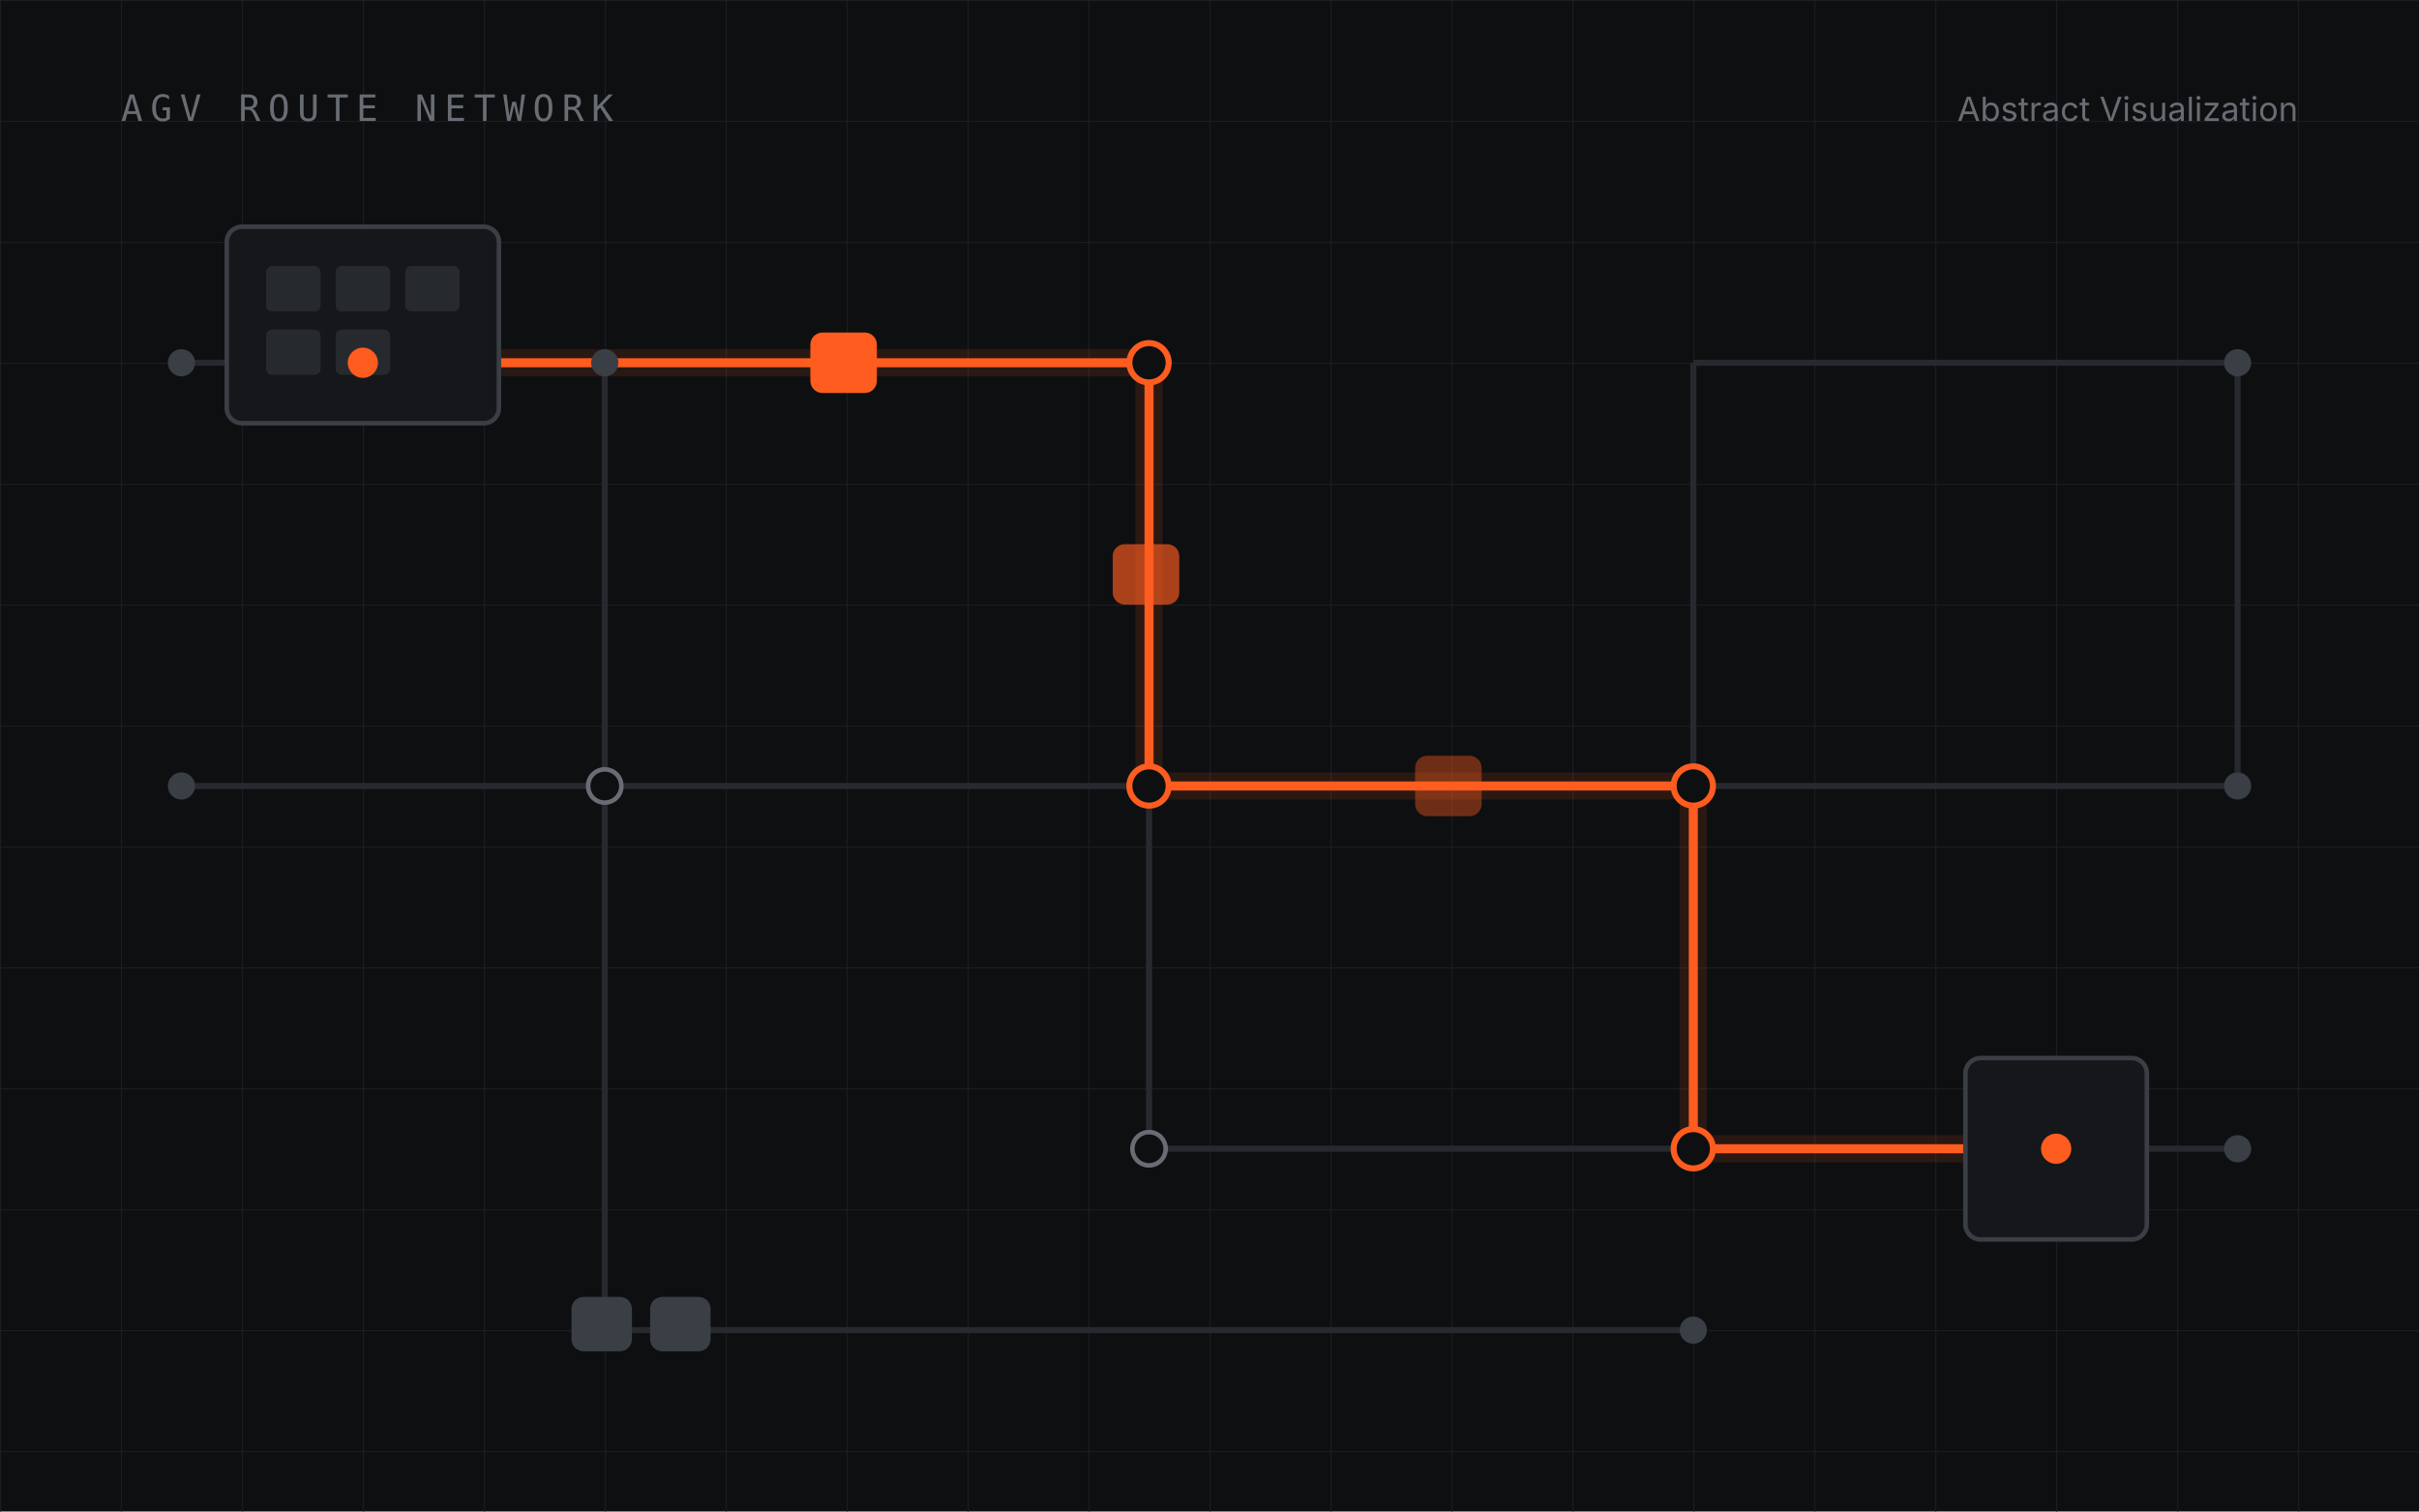
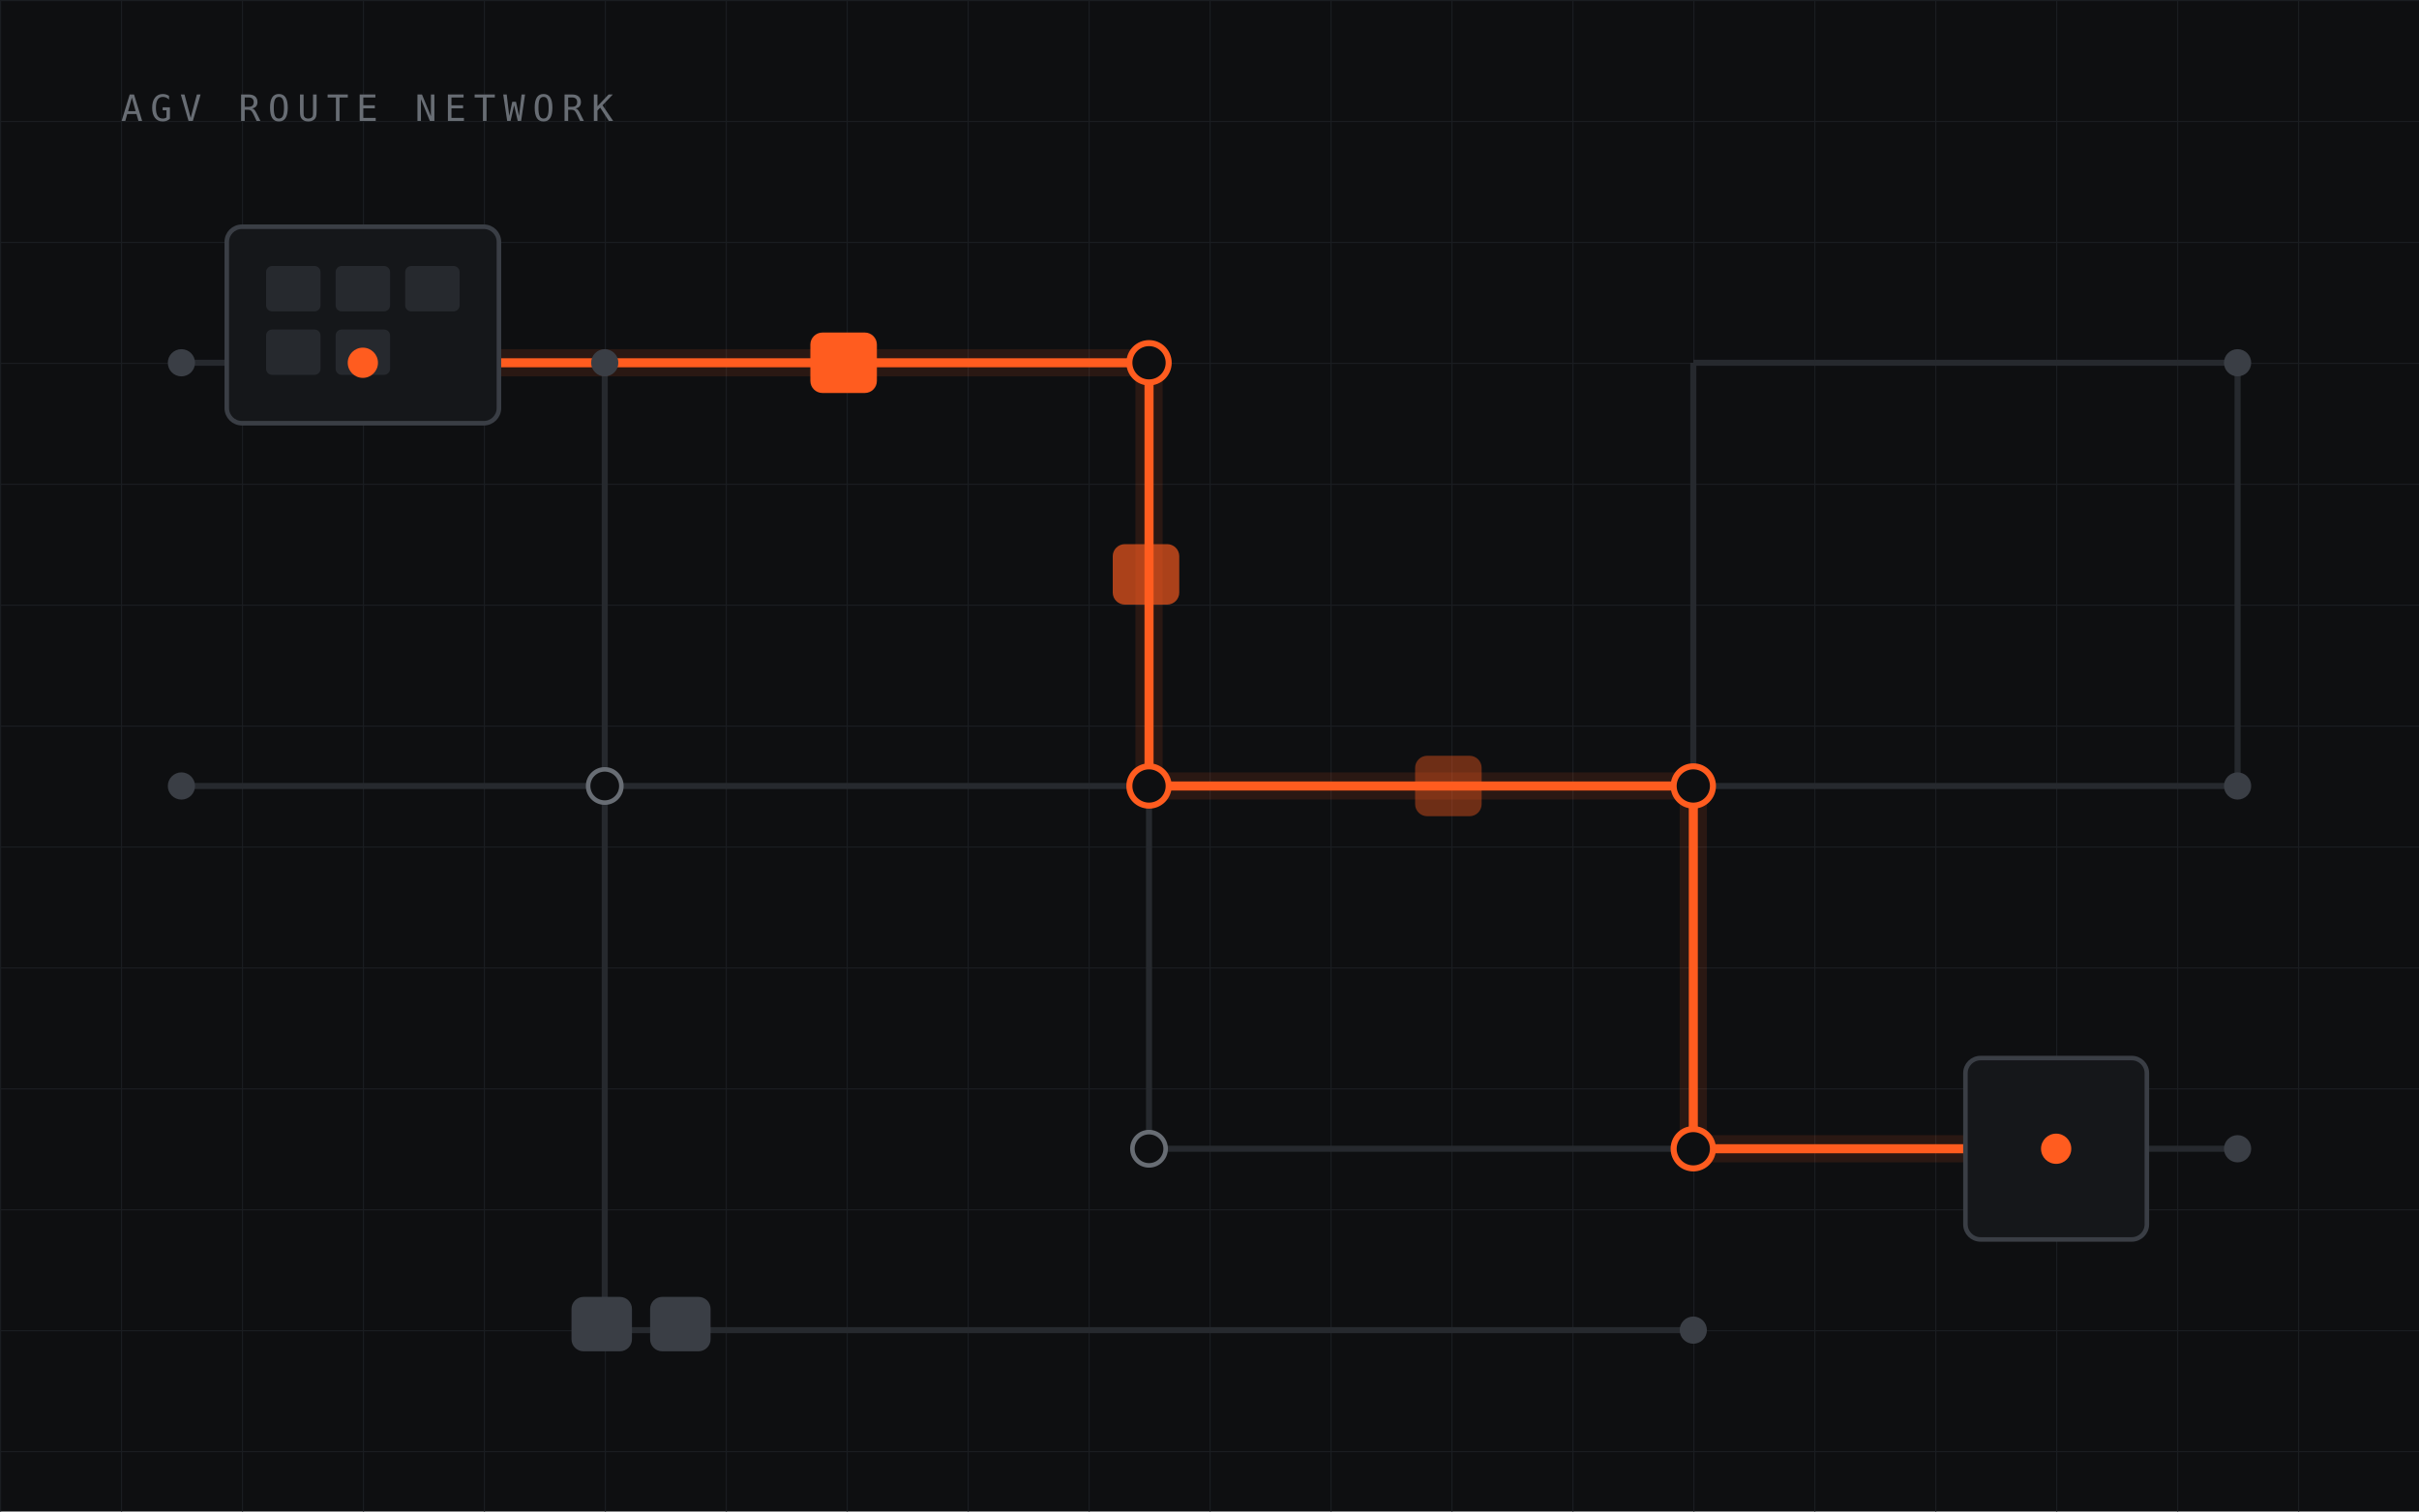
<svg xmlns="http://www.w3.org/2000/svg" viewBox="0 0 1600 1000" font-family="'Pretendard Variable', Pretendard, -apple-system, 'Apple SD Gothic Neo', sans-serif">
  <defs>
    <pattern id="grid" width="80" height="80" patternUnits="userSpaceOnUse">
      <path d="M80 0 H0 V80" fill="none" stroke="#1a1d21" stroke-width="1.5" />
    </pattern>
  </defs>
  <rect width="1600" height="1000" fill="#0e0f11" />
  <rect width="1600" height="1000" fill="url(#grid)" />
  <g stroke="#26292e" stroke-width="4" fill="none">
    <path d="M120 240 H760" />
    <path d="M760 240 V760" />
    <path d="M760 760 H1480" />
    <path d="M400 240 V520 H1120 V760" />
    <path d="M120 520 H400" />
    <path d="M1120 520 H1480 V240 H1120" />
    <path d="M1120 240 V520" />
    <path d="M400 520 V880 H1120" />
  </g>
  <path d="M240 240 H760 V520 H1120 V760 H1360" stroke="#ff5c1f" stroke-width="18" fill="none" opacity="0.12" stroke-linejoin="round" />
  <path d="M240 240 H760 V520 H1120 V760 H1360" stroke="#ff5c1f" stroke-width="6" fill="none" stroke-linejoin="round" />
  <g fill="#3a3e45">
    <circle cx="120" cy="240" r="9" />
    <circle cx="400" cy="240" r="9" />
    <circle cx="120" cy="520" r="9" />
    <circle cx="1480" cy="240" r="9" />
    <circle cx="1480" cy="520" r="9" />
    <circle cx="1480" cy="760" r="9" />
    <circle cx="400" cy="880" r="9" />
    <circle cx="1120" cy="880" r="9" />
  </g>
  <g fill="#0e0f11" stroke="#ff5c1f" stroke-width="4">
    <circle cx="760" cy="240" r="13" />
    <circle cx="760" cy="520" r="13" />
    <circle cx="1120" cy="520" r="13" />
    <circle cx="1120" cy="760" r="13" />
  </g>
  <g fill="#0e0f11" stroke="#686d74" stroke-width="3">
    <circle cx="400" cy="520" r="11" />
    <circle cx="760" cy="760" r="11" />
  </g>
  <rect x="150" y="150" width="180" height="130" rx="10" fill="#15171a" stroke="#3a3e45" stroke-width="3" />
  <g fill="#26292e">
    <rect x="176" y="176" width="36" height="30" rx="4" />
    <rect x="222" y="176" width="36" height="30" rx="4" />
    <rect x="268" y="176" width="36" height="30" rx="4" />
    <rect x="176" y="218" width="36" height="30" rx="4" />
    <rect x="222" y="218" width="36" height="30" rx="4" />
  </g>
  <circle cx="240" cy="240" r="10" fill="#ff5c1f" />
  <rect x="1300" y="700" width="120" height="120" rx="10" fill="#15171a" stroke="#3a3e45" stroke-width="3" />
  <circle cx="1360" cy="760" r="10" fill="#ff5c1f" />
  <rect x="536" y="220" width="44" height="40" rx="8" fill="#ff5c1f" />
  <rect x="736" y="360" width="44" height="40" rx="8" fill="#ff5c1f" opacity="0.65" />
  <rect x="936" y="500" width="44" height="40" rx="8" fill="#ff5c1f" opacity="0.4" />
  <rect x="378" y="858" width="40" height="36" rx="8" fill="#3a3e45" />
  <rect x="430" y="858" width="40" height="36" rx="8" fill="#3a3e45" />
  <text x="80" y="80" font-family="'SF Mono', ui-monospace, Menlo, monospace" font-size="24" letter-spacing="5" fill="#686d74">AGV ROUTE NETWORK</text>
-   <text x="1520" y="80" text-anchor="end" font-size="22" fill="#686d74">Abstract Visualization</text>
</svg>
